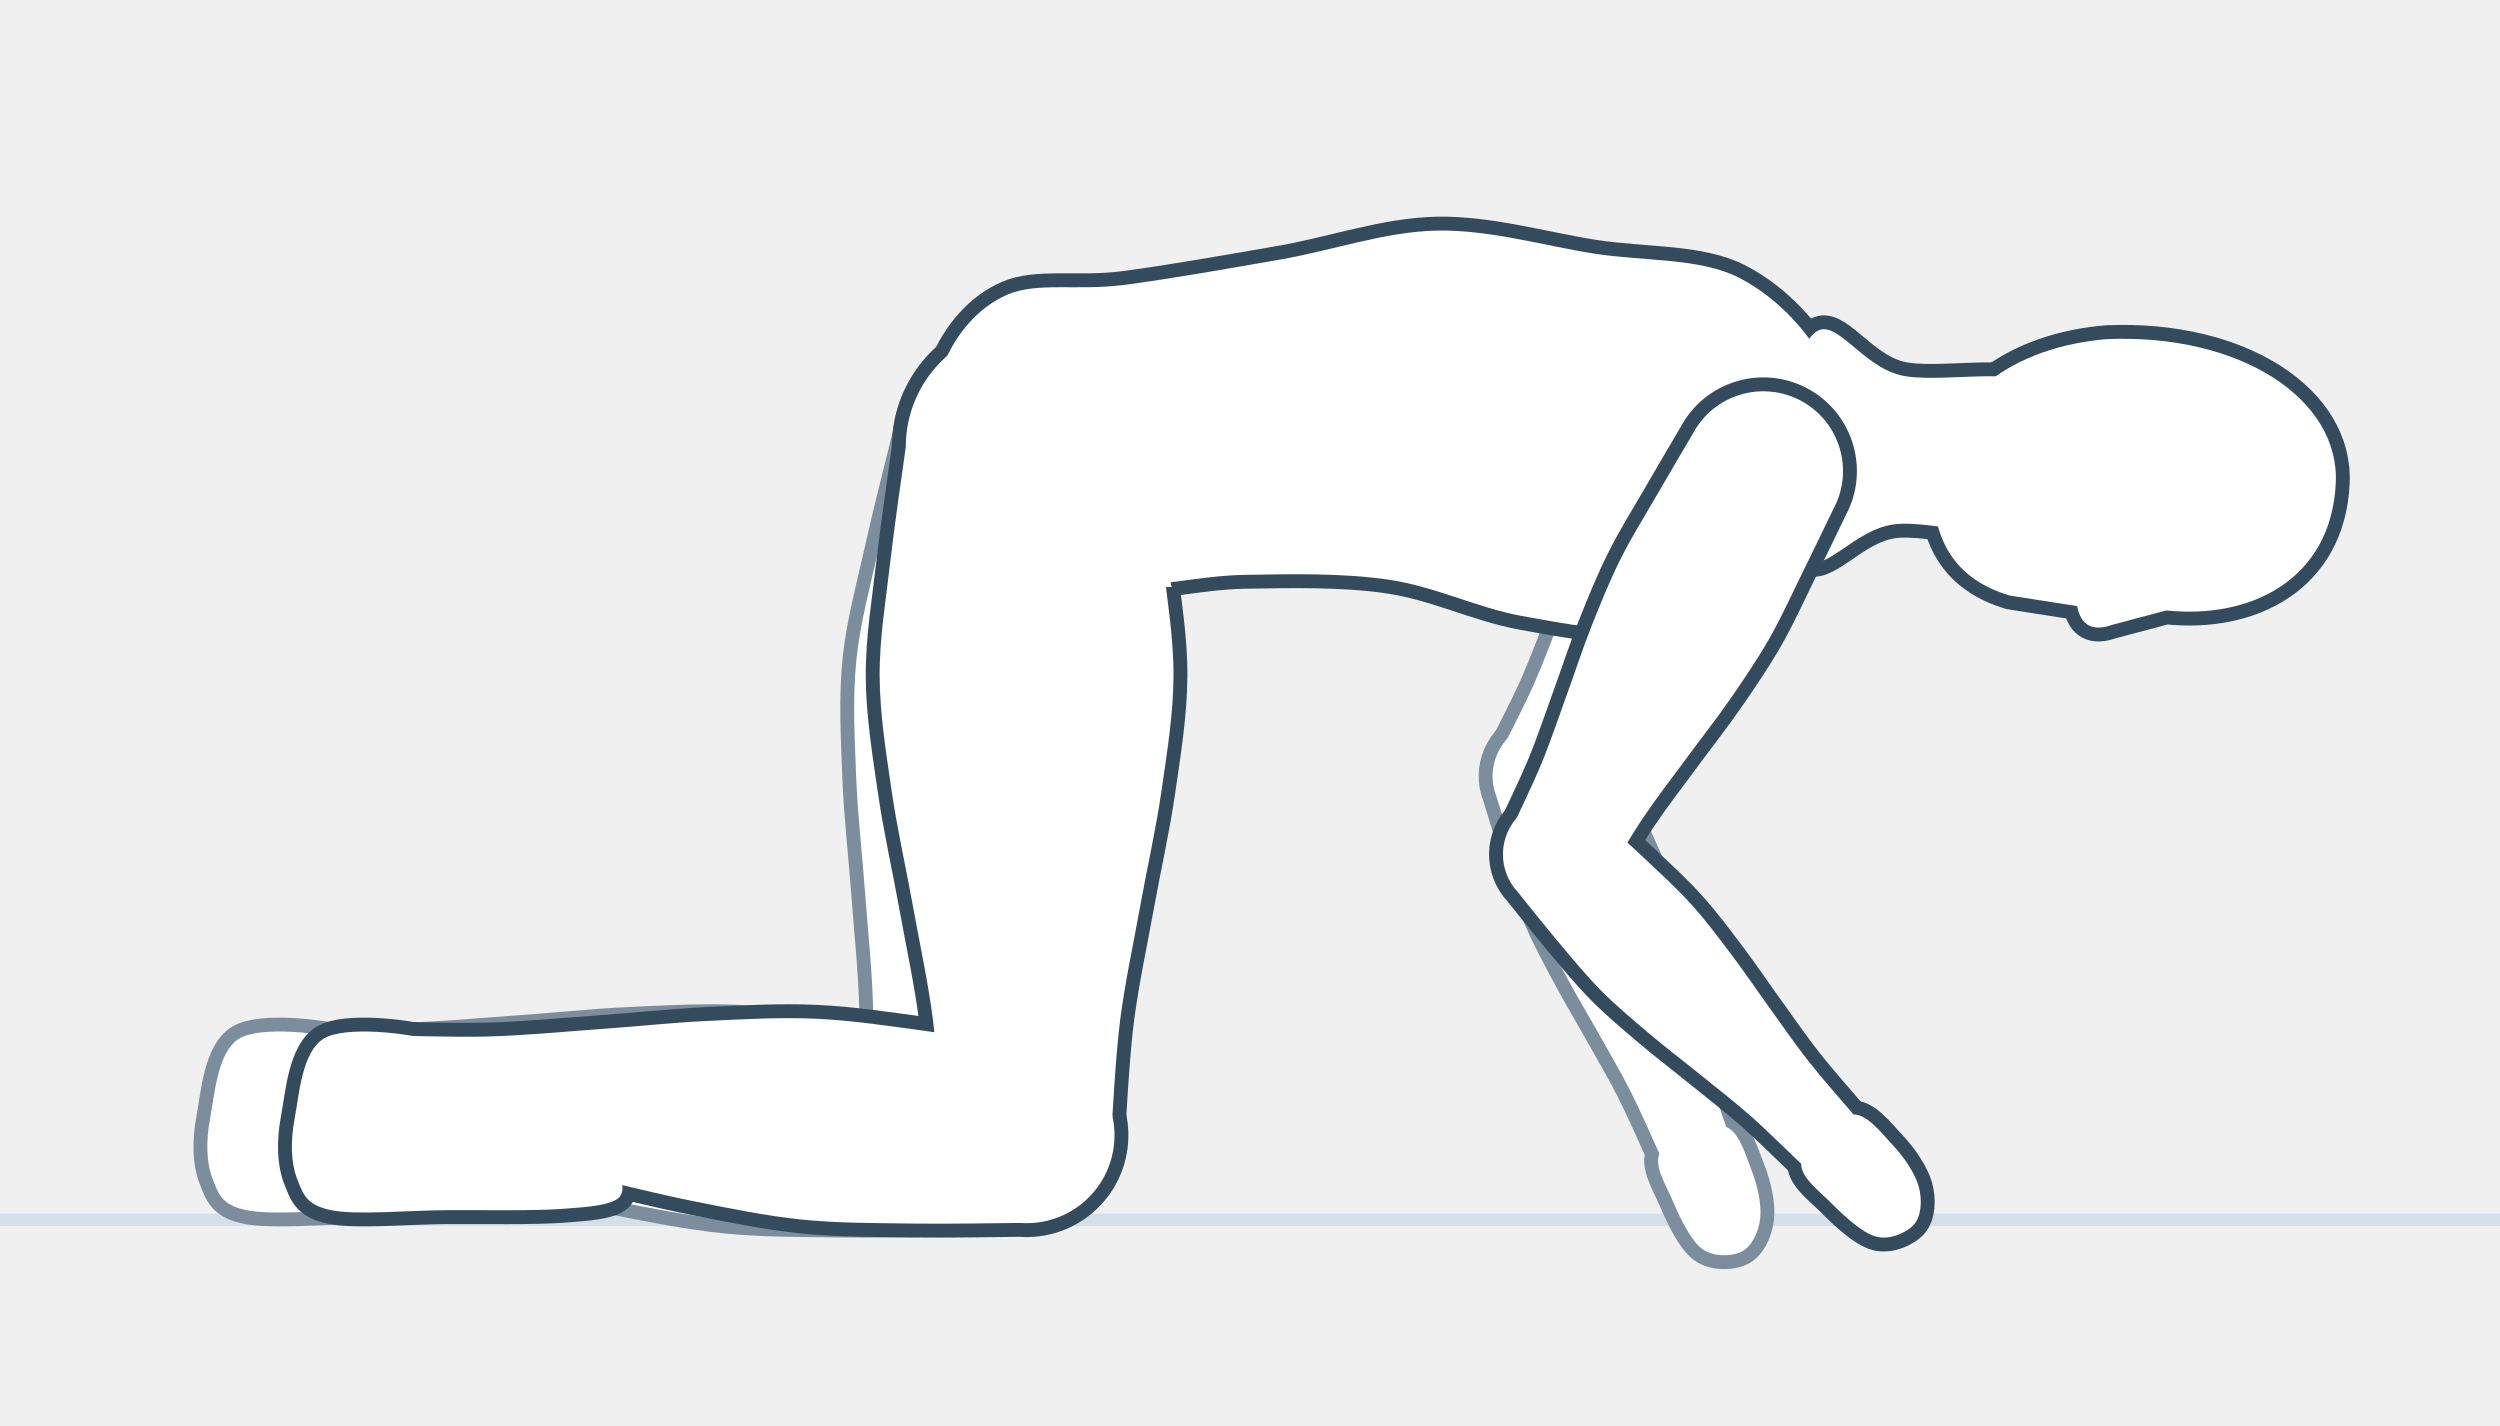
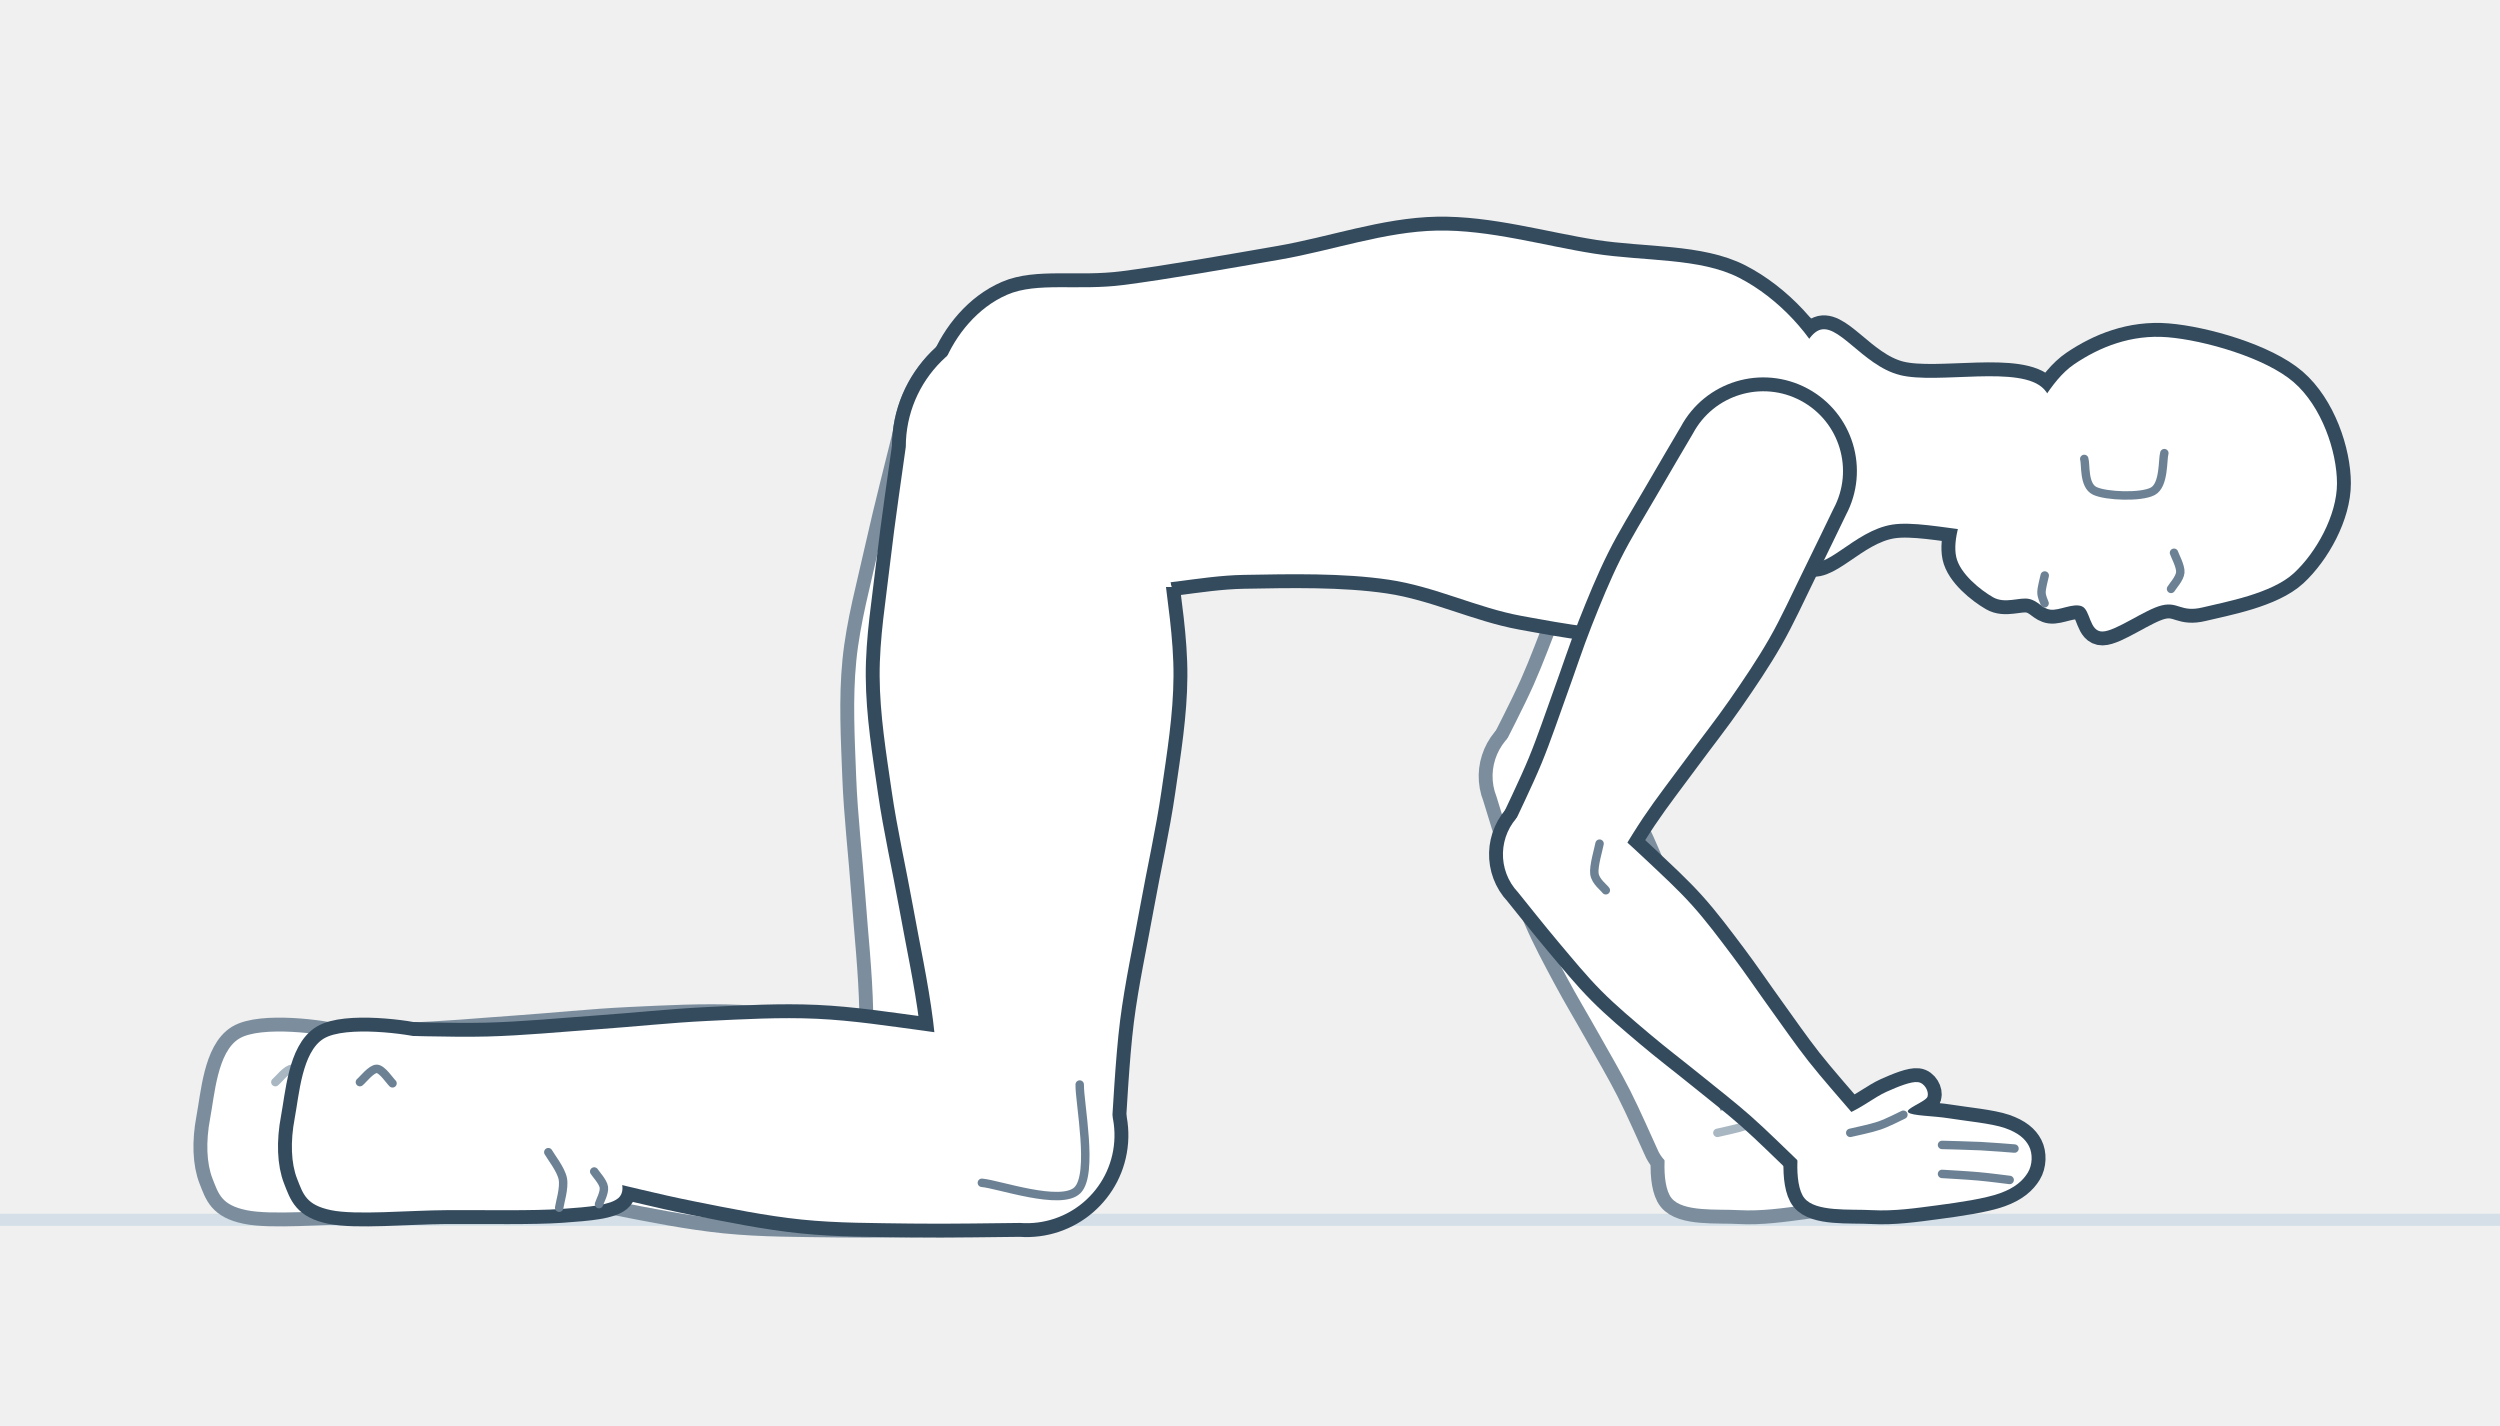
<svg xmlns="http://www.w3.org/2000/svg" viewBox="81 163 207 118">
  <path d="M-300 264H800" fill="none" stroke="#d4dfe7" />
  <g class="bw-human-athlete bw-human-outline bw-human-natural bw-human-sketch bw-human-side" stroke="#344b5e" stroke-width="1.05" stroke-linecap="round" stroke-linejoin="round">
    <g class="bw-silhouette-ink" stroke-width="2.3">
      <g class="bw-human-arm bw-human-arm-left" fill="#fff" stroke="#7c8e9d">
        <path d="M221.267,192.730C220.738,193.579 219.138,196.120 218.092,197.826C217.045,199.531 215.929,201.197 214.989,202.963C214.048,204.729 213.240,206.571 212.449,208.422C211.657,210.273 210.981,212.190 210.238,214.068C209.495,215.947 208.806,217.857 207.990,219.694C207.174,221.531 205.782,224.191 205.340,225.090A4.400,4.400 0 0 0 206.982,231.092A4.400,4.400 0 0 0 212.984,229.450C213.534,228.612 215.115,226.060 216.280,224.423C217.446,222.785 218.740,221.221 219.979,219.625C221.218,218.029 222.524,216.472 223.714,214.848C224.904,213.224 226.078,211.592 227.120,209.883C228.161,208.175 229.027,206.366 229.962,204.597C230.898,202.829 232.271,200.158 232.733,199.270A6.600,6.600 0 0 0 230.270,190.267A6.600,6.600 0 0 0 221.267,192.730Z" />
        <path d="M204.911,228.963C205.178,229.813 205.946,232.378 206.512,234.066C207.079,235.754 207.610,237.456 208.309,239.091C209.008,240.726 209.864,242.299 210.706,243.877C211.547,245.456 212.482,246.997 213.358,248.562C214.234,250.126 215.153,251.674 215.962,253.265C216.771,254.857 217.838,257.302 218.213,258.110A3.000,3.000 0 0 0 222.110,259.787A3.000,3.000 0 0 0 223.787,255.890C223.505,255.046 222.598,252.537 222.092,250.825C221.586,249.113 221.189,247.357 220.750,245.618C220.311,243.880 219.930,242.118 219.456,240.393C218.983,238.668 218.524,236.937 217.907,235.269C217.291,233.601 216.507,232.000 215.758,230.384C215.009,228.769 213.804,226.378 213.414,225.577A4.576,4.576 0 0 0 207.470,223.019A4.576,4.576 0 0 0 204.911,228.963Z" />
        <g display="none" class="bw-muscle-traces" data-side="left" />
-         <g class="bw-human-hand" transform="translate(222.295,260.252) rotate(68.289)">
-           <path d="M-3.200,-2.800C-2.500,-3.867 -0.367,-3.600 1.000,-3.600C2.367,-3.600 4.000,-3.333 5.000,-2.800C6.000,-2.267 6.900,-1.300 7.000,-0.400C7.100,0.500 6.600,1.967 5.600,2.600C4.600,3.233 2.467,3.367 1.000,3.400C-0.467,3.433 -2.500,3.833 -3.200,2.800C-3.900,1.767 -3.900,-1.733 -3.200,-2.800Z" />
+         <g display="none" class="bw-human-detail" fill="none" stroke="#a9b7c2" stroke-width=".7">
+           <path d="M212.610,226.474C212.528,226.887 212.166,228.236 212.116,228.955C212.065,229.674 212.276,230.483 212.309,230.788" />
+         </g>
+         <g class="bw-human-hand bw-human-hand-open">
+           <path d="M219.400,256.200C220.000,255.033 221.867,255.667 223.000,255.200C224.133,254.733 225.233,253.833 226.200,253.400C227.167,252.967 228.233,252.533 228.800,252.600C229.367,252.667 229.733,253.383 229.600,253.800C229.467,254.217 227.700,254.800 228.000,255.100C228.300,255.400 230.067,255.383 231.400,255.600C232.733,255.817 234.900,256.017 236.000,256.400C237.100,256.783 237.683,257.283 238.000,257.900C238.317,258.517 238.300,259.450 237.900,260.100C237.500,260.750 236.850,261.350 235.600,261.800C234.350,262.250 232.167,262.567 230.400,262.800C228.633,263.033 226.833,263.300 225.000,263.200C223.167,263.100 220.333,263.367 219.400,262.200C218.467,261.033 218.800,257.367 219.400,256.200Z" />
+           <g display="none" class="bw-human-detail" fill="none" stroke="#a9b7c2" stroke-width=".7">
+             <path d="M230.800,257.800C231.333,257.817 233.000,257.850 234.000,257.900C235.000,257.950 236.333,258.067 236.800,258.100" />
+             <path d="M230.800,260.200C231.300,260.233 232.867,260.317 233.800,260.400C234.733,260.483 235.967,260.650 236.400,260.700" />
+             <path d="M223.200,256.800C223.600,256.700 224.867,256.450 225.600,256.200C226.333,255.950 227.267,255.450 227.600,255.300" />
+           </g>
        </g>
      </g>
    </g>
    <g class="bw-silhouette-fill" stroke="none">
      <g class="bw-human-arm bw-human-arm-left" fill="#fff" stroke="none">
        <path d="M221.267,192.730C220.738,193.579 219.138,196.120 218.092,197.826C217.045,199.531 215.929,201.197 214.989,202.963C214.048,204.729 213.240,206.571 212.449,208.422C211.657,210.273 210.981,212.190 210.238,214.068C209.495,215.947 208.806,217.857 207.990,219.694C207.174,221.531 205.782,224.191 205.340,225.090A4.400,4.400 0 0 0 206.982,231.092A4.400,4.400 0 0 0 212.984,229.450C213.534,228.612 215.115,226.060 216.280,224.423C217.446,222.785 218.740,221.221 219.979,219.625C221.218,218.029 222.524,216.472 223.714,214.848C224.904,213.224 226.078,211.592 227.120,209.883C228.161,208.175 229.027,206.366 229.962,204.597C230.898,202.829 232.271,200.158 232.733,199.270A6.600,6.600 0 0 0 230.270,190.267A6.600,6.600 0 0 0 221.267,192.730Z" />
        <path d="M204.911,228.963C205.178,229.813 205.946,232.378 206.512,234.066C207.079,235.754 207.610,237.456 208.309,239.091C209.008,240.726 209.864,242.299 210.706,243.877C211.547,245.456 212.482,246.997 213.358,248.562C214.234,250.126 215.153,251.674 215.962,253.265C216.771,254.857 217.838,257.302 218.213,258.110A3.000,3.000 0 0 0 222.110,259.787A3.000,3.000 0 0 0 223.787,255.890C223.505,255.046 222.598,252.537 222.092,250.825C221.586,249.113 221.189,247.357 220.750,245.618C220.311,243.880 219.930,242.118 219.456,240.393C218.983,238.668 218.524,236.937 217.907,235.269C217.291,233.601 216.507,232.000 215.758,230.384C215.009,228.769 213.804,226.378 213.414,225.577A4.576,4.576 0 0 0 207.470,223.019A4.576,4.576 0 0 0 204.911,228.963Z" />
        <g class="bw-muscle-traces" data-side="left" />
-         <g class="bw-human-hand" transform="translate(222.295,260.252) rotate(68.289)">
-           <path d="M-3.200,-2.800C-2.500,-3.867 -0.367,-3.600 1.000,-3.600C2.367,-3.600 4.000,-3.333 5.000,-2.800C6.000,-2.267 6.900,-1.300 7.000,-0.400C7.100,0.500 6.600,1.967 5.600,2.600C4.600,3.233 2.467,3.367 1.000,3.400C-0.467,3.433 -2.500,3.833 -3.200,2.800C-3.900,1.767 -3.900,-1.733 -3.200,-2.800Z" />
+         <g class="bw-human-detail" fill="none" stroke="#a9b7c2" stroke-width=".7">
+           <path d="M212.610,226.474C212.528,226.887 212.166,228.236 212.116,228.955C212.065,229.674 212.276,230.483 212.309,230.788" />
+         </g>
+         <g class="bw-human-hand bw-human-hand-open">
+           <path d="M219.400,256.200C220.000,255.033 221.867,255.667 223.000,255.200C224.133,254.733 225.233,253.833 226.200,253.400C227.167,252.967 228.233,252.533 228.800,252.600C229.367,252.667 229.733,253.383 229.600,253.800C229.467,254.217 227.700,254.800 228.000,255.100C228.300,255.400 230.067,255.383 231.400,255.600C232.733,255.817 234.900,256.017 236.000,256.400C237.100,256.783 237.683,257.283 238.000,257.900C238.317,258.517 238.300,259.450 237.900,260.100C237.500,260.750 236.850,261.350 235.600,261.800C234.350,262.250 232.167,262.567 230.400,262.800C228.633,263.033 226.833,263.300 225.000,263.200C223.167,263.100 220.333,263.367 219.400,262.200C218.467,261.033 218.800,257.367 219.400,256.200Z" />
+           <g class="bw-human-detail" fill="none" stroke="#a9b7c2" stroke-width=".7">
+             <path d="M230.800,257.800C231.333,257.817 233.000,257.850 234.000,257.900C235.000,257.950 236.333,258.067 236.800,258.100" />
+             <path d="M230.800,260.200C231.300,260.233 232.867,260.317 233.800,260.400C234.733,260.483 235.967,260.650 236.400,260.700" />
+             <path d="M223.200,256.800C223.600,256.700 224.867,256.450 225.600,256.200C226.333,255.950 227.267,255.450 227.600,255.300" />
+           </g>
        </g>
      </g>
    </g>
    <g class="bw-silhouette-ink" stroke-width="2.3">
      <g class="bw-human-leg bw-human-leg-left" fill="#fff" stroke="#7c8e9d">
        <path d="M156.055,198.953C155.676,200.514 154.472,205.190 153.779,208.319C153.087,211.448 152.216,214.558 151.901,217.726C151.587,220.895 151.770,224.116 151.892,227.331C152.015,230.545 152.403,233.788 152.637,237.014C152.872,240.241 153.232,243.481 153.299,246.689C153.365,249.898 153.082,254.671 153.038,256.267A7.000,7.000 0 0 0 159.267,263.962A7.000,7.000 0 0 0 166.962,257.733C167.252,256.162 167.968,251.435 168.701,248.311C169.435,245.186 170.462,242.092 171.363,238.986C172.264,235.879 173.318,232.788 174.108,229.669C174.897,226.551 175.747,223.438 176.099,220.274C176.451,217.109 176.246,213.886 176.221,210.681C176.195,207.477 175.991,202.653 175.945,201.047A10.000,10.000 0 0 0 167.047,190.055A10.000,10.000 0 0 0 156.055,198.953Z" />
        <path d="M160.528,249.739C159.009,249.509 154.456,248.754 151.413,248.356C148.371,247.959 145.333,247.490 142.271,247.353C139.210,247.216 136.125,247.388 133.043,247.534C129.961,247.680 126.865,248.012 123.777,248.227C120.690,248.441 117.597,248.741 114.519,248.822C111.441,248.903 106.846,248.730 105.312,248.711A4.300,4.300 0 0 0 100.711,252.688A4.300,4.300 0 0 0 104.688,257.289C106.209,257.492 110.781,257.986 113.814,258.511C116.848,259.036 119.865,259.781 122.889,260.440C125.913,261.099 128.928,261.876 131.957,262.466C134.986,263.056 138.013,263.673 141.062,263.981C144.111,264.288 147.185,264.264 150.253,264.310C153.322,264.357 157.935,264.269 159.472,264.261A7.280,7.280 0 0 0 167.261,257.528A7.280,7.280 0 0 0 160.528,249.739Z" />
        <g display="none" class="bw-muscle-traces" data-side="left" />
+         <g display="none" class="bw-human-detail" fill="none" stroke="#a9b7c2" stroke-width=".7">
+           <path d="M164.816,253.284C164.676,254.696 165.397,260.479 163.978,261.755C162.560,263.032 157.583,261.078 156.304,260.942" />
+         </g>
        <g class="bw-human-shoe bw-human-foot" transform="translate(105.000,253.000) rotate(0.000)" fill="#fff">
          <path d="M-4.200,-4.000C-6.000,-2.900 -6.233,0.667 -6.600,2.600C-6.967,4.533 -6.900,6.333 -6.400,7.600C-5.900,8.867 -5.667,9.767 -3.600,10.200C-1.533,10.633 2.817,10.217 6.000,10.200C9.183,10.183 13.133,10.267 15.500,10.100C17.867,9.933 19.517,9.783 20.200,9.200C20.883,8.617 20.467,7.267 19.600,6.600C18.733,5.933 16.867,5.900 15.000,5.200C13.133,4.500 10.233,3.533 8.400,2.400C6.567,1.267 4.700,-0.533 4.000,-1.600C3.300,-2.667 5.567,-3.600 4.200,-4.000C2.833,-4.400 -2.400,-5.100 -4.200,-4.000Z" />
+           <g display="none" class="bw-human-detail" fill="none" stroke="#a9b7c2" stroke-width=".7">
+             <path d="M14.400,5.400C14.600,5.767 15.450,6.833 15.600,7.600C15.750,8.367 15.350,9.600 15.300,10.000" />
+             <path d="M18.200,7.000C18.333,7.217 18.933,7.850 19.000,8.300C19.067,8.750 18.667,9.467 18.600,9.700" />
+             <path d="M-1.200,-0.400C-0.967,-0.583 -0.250,-1.517 0.200,-1.500C0.650,-1.483 1.283,-0.500 1.500,-0.300" />
+           </g>
        </g>
      </g>
    </g>
    <g class="bw-silhouette-fill" stroke="none">
      <g class="bw-human-leg bw-human-leg-left" fill="#fff" stroke="none">
        <path d="M156.055,198.953C155.676,200.514 154.472,205.190 153.779,208.319C153.087,211.448 152.216,214.558 151.901,217.726C151.587,220.895 151.770,224.116 151.892,227.331C152.015,230.545 152.403,233.788 152.637,237.014C152.872,240.241 153.232,243.481 153.299,246.689C153.365,249.898 153.082,254.671 153.038,256.267A7.000,7.000 0 0 0 159.267,263.962A7.000,7.000 0 0 0 166.962,257.733C167.252,256.162 167.968,251.435 168.701,248.311C169.435,245.186 170.462,242.092 171.363,238.986C172.264,235.879 173.318,232.788 174.108,229.669C174.897,226.551 175.747,223.438 176.099,220.274C176.451,217.109 176.246,213.886 176.221,210.681C176.195,207.477 175.991,202.653 175.945,201.047A10.000,10.000 0 0 0 167.047,190.055A10.000,10.000 0 0 0 156.055,198.953Z" />
        <path d="M160.528,249.739C159.009,249.509 154.456,248.754 151.413,248.356C148.371,247.959 145.333,247.490 142.271,247.353C139.210,247.216 136.125,247.388 133.043,247.534C129.961,247.680 126.865,248.012 123.777,248.227C120.690,248.441 117.597,248.741 114.519,248.822C111.441,248.903 106.846,248.730 105.312,248.711A4.300,4.300 0 0 0 100.711,252.688A4.300,4.300 0 0 0 104.688,257.289C106.209,257.492 110.781,257.986 113.814,258.511C116.848,259.036 119.865,259.781 122.889,260.440C125.913,261.099 128.928,261.876 131.957,262.466C134.986,263.056 138.013,263.673 141.062,263.981C144.111,264.288 147.185,264.264 150.253,264.310C153.322,264.357 157.935,264.269 159.472,264.261A7.280,7.280 0 0 0 167.261,257.528A7.280,7.280 0 0 0 160.528,249.739Z" />
        <g class="bw-muscle-traces" data-side="left" />
+         <g class="bw-human-detail" fill="none" stroke="#a9b7c2" stroke-width=".7">
+           <path d="M164.816,253.284C164.676,254.696 165.397,260.479 163.978,261.755C162.560,263.032 157.583,261.078 156.304,260.942" />
+         </g>
        <g class="bw-human-shoe bw-human-foot" transform="translate(105.000,253.000) rotate(0.000)" fill="#fff">
          <path d="M-4.200,-4.000C-6.000,-2.900 -6.233,0.667 -6.600,2.600C-6.967,4.533 -6.900,6.333 -6.400,7.600C-5.900,8.867 -5.667,9.767 -3.600,10.200C-1.533,10.633 2.817,10.217 6.000,10.200C9.183,10.183 13.133,10.267 15.500,10.100C17.867,9.933 19.517,9.783 20.200,9.200C20.883,8.617 20.467,7.267 19.600,6.600C18.733,5.933 16.867,5.900 15.000,5.200C13.133,4.500 10.233,3.533 8.400,2.400C6.567,1.267 4.700,-0.533 4.000,-1.600C3.300,-2.667 5.567,-3.600 4.200,-4.000C2.833,-4.400 -2.400,-5.100 -4.200,-4.000Z" />
+           <g class="bw-human-detail" fill="none" stroke="#a9b7c2" stroke-width=".7">
+             <path d="M14.400,5.400C14.600,5.767 15.450,6.833 15.600,7.600C15.750,8.367 15.350,9.600 15.300,10.000" />
+             <path d="M18.200,7.000C18.333,7.217 18.933,7.850 19.000,8.300C19.067,8.750 18.667,9.467 18.600,9.700" />
+             <path d="M-1.200,-0.400C-0.967,-0.583 -0.250,-1.517 0.200,-1.500C0.650,-1.483 1.283,-0.500 1.500,-0.300" />
+           </g>
        </g>
      </g>
    </g>
    <g class="bw-silhouette-ink" stroke-width="2.3">
      <g class="bw-human-torso" transform="translate(166.000,200.000) rotate(90.000)">
        <g transform="translate(0 -67) rotate(2.781) scale(1) translate(0 67)">
          <path d="M-5.600,-84.000C-7.567,-82.000 -5.550,-75.167 -6.200,-72.000C-6.850,-68.833 -10.533,-66.583 -9.500,-65.000C-8.467,-63.417 -3.167,-62.500 0.000,-62.500C3.167,-62.500 8.467,-63.417 9.500,-65.000C10.533,-66.583 6.850,-68.833 6.200,-72.000C5.550,-75.167 7.567,-82.000 5.600,-84.000C3.633,-86.000 -3.633,-86.000 -5.600,-84.000Z" fill="#fff" />
-           <path d="M1,-108.5C9,-108.5 12.6,-102 12.2,-95L13.6,-90.6Q14.6,-88.2 12.2,-87.6L11.6,-82Q10,-75.4 2.6,-75.2C-4.6,-75.6 -9,-81.4 -10,-89C-11,-100 -6,-108.5 1,-108.5Z" fill="#fff" />
+           <path d="M1.000,-108.600C3.633,-108.733 6.800,-107.167 8.600,-105.400C10.400,-103.633 11.267,-99.800 11.800,-98.000C12.333,-96.200 11.400,-95.967 11.800,-94.600C12.200,-93.233 14.133,-90.900 14.200,-89.800C14.267,-88.700 12.467,-88.733 12.200,-88.000C11.933,-87.267 12.667,-86.133 12.600,-85.400C12.533,-84.667 11.933,-84.400 11.800,-83.600C11.667,-82.800 12.333,-81.633 11.800,-80.600C11.267,-79.567 10.000,-77.767 8.600,-77.400C7.200,-77.033 5.067,-77.633 3.400,-78.400C1.733,-79.167 0.467,-80.667 -1.400,-82.000C-3.267,-83.333 -6.300,-84.400 -7.800,-86.400C-9.300,-88.400 -10.500,-90.967 -10.400,-94.000C-10.300,-97.033 -9.100,-102.167 -7.200,-104.600C-5.300,-107.033 -1.633,-108.467 1.000,-108.600Z" fill="#fff" />
+           <g display="none" class="bw-human-detail" fill="none" stroke="#6c8294" stroke-width=".7">
+             <path d="M-0.800,-94.200C-0.267,-94.067 1.833,-94.333 2.400,-93.400C2.967,-92.467 3.000,-89.567 2.600,-88.600C2.200,-87.633 0.433,-87.767 0.000,-87.600" />
+             <path d="M7.400,-95.400C7.667,-95.500 8.500,-96.017 9.000,-96.000C9.500,-95.983 10.167,-95.417 10.400,-95.300" />
+             <path d="M9.800,-84.800C10.033,-84.767 10.817,-84.583 11.200,-84.600C11.583,-84.617 11.950,-84.850 12.100,-84.900" />
+           </g>
        </g>
        <g transform="scale(1.000 1)">
          <path d="M5.000,-67.000C7.917,-66.250 9.833,-64.500 11.500,-62.000C13.167,-59.500 14.583,-55.500 15.000,-52.000C15.417,-48.500 14.667,-44.667 14.000,-41.000C13.333,-37.333 11.567,-33.833 11.000,-30.000C10.433,-26.167 10.533,-21.833 10.600,-18.000C10.667,-14.167 11.750,-10.500 11.400,-7.000C11.050,-3.500 10.233,0.633 8.500,3.000C6.767,5.367 3.583,6.567 1.000,7.200C-1.583,7.833 -4.733,7.733 -7.000,6.800C-9.267,5.867 -11.533,4.067 -12.600,1.600C-13.667,-0.867 -12.915,-4.233 -13.400,-8.000C-13.885,-11.767 -14.757,-16.667 -15.508,-21.000C-16.260,-25.333 -17.826,-29.667 -17.908,-34.000C-17.990,-38.333 -16.651,-42.833 -16.000,-47.000C-15.349,-51.167 -15.667,-55.750 -14.000,-59.000C-12.333,-62.250 -9.167,-65.167 -6.000,-66.500C-2.833,-67.833 2.083,-67.750 5.000,-67.000Z" fill="#fff" />
+           <g display="none" class="bw-human-detail" fill="none" stroke="#6c8294" stroke-width=".7">
+             <path d="M9.600,-63.600C9.233,-63.267 8.367,-62.000 7.400,-61.600C6.433,-61.200 4.400,-61.267 3.800,-61.200" />
+           </g>
          <g display="none" class="bw-muscle-traces bw-torso-muscles" />
        </g>
      </g>
      <g class="bw-human-leg bw-human-leg-right" fill="#fff" stroke="#344b5e">
        <path d="M156.000,200.000C155.786,201.583 155.078,206.333 154.717,209.500C154.356,212.667 153.815,215.833 153.834,219.000C153.853,222.167 154.372,225.333 154.831,228.500C155.289,231.667 156.015,234.833 156.586,238.000C157.156,241.167 157.854,244.333 158.256,247.500C158.658,250.667 158.876,255.417 159.000,257.000A7.000,7.000 0 0 0 166.000,264.000A7.000,7.000 0 0 0 173.000,257.000C173.124,255.417 173.342,250.667 173.744,247.500C174.146,244.333 174.844,241.167 175.414,238.000C175.985,234.833 176.711,231.667 177.169,228.500C177.628,225.333 178.147,222.167 178.166,219.000C178.185,215.833 177.644,212.667 177.283,209.500C176.922,206.333 176.214,201.583 176.000,200.000A10.000,10.000 0 0 0 166.000,190.000A10.000,10.000 0 0 0 156.000,200.000Z" />
        <path d="M166.538,249.740C165.047,249.509 160.578,248.755 157.591,248.357C154.604,247.959 151.622,247.491 148.616,247.354C145.609,247.217 142.580,247.389 139.553,247.535C136.526,247.681 133.485,248.013 130.452,248.227C127.420,248.442 124.381,248.742 121.359,248.823C118.336,248.903 113.825,248.730 112.318,248.712A4.300,4.300 0 0 0 107.712,252.682A4.300,4.300 0 0 0 111.682,257.288C113.175,257.492 117.664,257.986 120.641,258.511C123.619,259.036 126.580,259.780 129.548,260.439C132.515,261.098 135.474,261.875 138.447,262.465C141.420,263.055 144.391,263.672 147.384,263.980C150.378,264.287 153.396,264.263 156.409,264.310C159.422,264.356 163.953,264.268 165.462,264.260A7.280,7.280 0 0 0 173.260,257.538A7.280,7.280 0 0 0 166.538,249.740Z" />
        <g display="none" class="bw-muscle-traces" data-side="right" />
+         <g display="none" class="bw-human-detail" fill="none" stroke="#6c8294" stroke-width=".7">
+           <path d="M170.400,252.800C170.370,254.257 171.569,260.187 170.219,261.543C168.869,262.899 163.619,261.038 162.299,260.937" />
+         </g>
        <g class="bw-human-shoe bw-human-foot" transform="translate(112.000,253.000) rotate(0.000)" fill="#fff">
          <path d="M-4.200,-4.000C-6.000,-2.900 -6.233,0.667 -6.600,2.600C-6.967,4.533 -6.900,6.333 -6.400,7.600C-5.900,8.867 -5.667,9.767 -3.600,10.200C-1.533,10.633 2.817,10.217 6.000,10.200C9.183,10.183 13.133,10.267 15.500,10.100C17.867,9.933 19.517,9.783 20.200,9.200C20.883,8.617 20.467,7.267 19.600,6.600C18.733,5.933 16.867,5.900 15.000,5.200C13.133,4.500 10.233,3.533 8.400,2.400C6.567,1.267 4.700,-0.533 4.000,-1.600C3.300,-2.667 5.567,-3.600 4.200,-4.000C2.833,-4.400 -2.400,-5.100 -4.200,-4.000Z" />
+           <g display="none" class="bw-human-detail" fill="none" stroke="#6c8294" stroke-width=".7">
+             <path d="M14.400,5.400C14.600,5.767 15.450,6.833 15.600,7.600C15.750,8.367 15.350,9.600 15.300,10.000" />
+             <path d="M18.200,7.000C18.333,7.217 18.933,7.850 19.000,8.300C19.067,8.750 18.667,9.467 18.600,9.700" />
+             <path d="M-1.200,-0.400C-0.967,-0.583 -0.250,-1.517 0.200,-1.500C0.650,-1.483 1.283,-0.500 1.500,-0.300" />
+           </g>
        </g>
      </g>
      <g transform="translate(166.000,200.000) rotate(90.000)" fill="#fff" stroke="none">
        <path d="M-12,-12Q0,-9 11.6,-12L11.4,3Q3,9.6 -6,7Q-11.4,4 -12,-12Z" />
      </g>
    </g>
    <g class="bw-silhouette-fill" stroke="none">
      <g class="bw-human-torso" transform="translate(166.000,200.000) rotate(90.000)">
        <g transform="translate(0 -67) rotate(2.781) scale(1) translate(0 67)">
          <path d="M-5.600,-84.000C-7.567,-82.000 -5.550,-75.167 -6.200,-72.000C-6.850,-68.833 -10.533,-66.583 -9.500,-65.000C-8.467,-63.417 -3.167,-62.500 0.000,-62.500C3.167,-62.500 8.467,-63.417 9.500,-65.000C10.533,-66.583 6.850,-68.833 6.200,-72.000C5.550,-75.167 7.567,-82.000 5.600,-84.000C3.633,-86.000 -3.633,-86.000 -5.600,-84.000Z" fill="#fff" />
-           <path d="M1,-108.5C9,-108.5 12.6,-102 12.2,-95L13.6,-90.6Q14.6,-88.2 12.2,-87.6L11.6,-82Q10,-75.4 2.6,-75.2C-4.6,-75.6 -9,-81.4 -10,-89C-11,-100 -6,-108.5 1,-108.5Z" fill="#fff" />
+           <path d="M1.000,-108.600C3.633,-108.733 6.800,-107.167 8.600,-105.400C10.400,-103.633 11.267,-99.800 11.800,-98.000C12.333,-96.200 11.400,-95.967 11.800,-94.600C12.200,-93.233 14.133,-90.900 14.200,-89.800C14.267,-88.700 12.467,-88.733 12.200,-88.000C11.933,-87.267 12.667,-86.133 12.600,-85.400C12.533,-84.667 11.933,-84.400 11.800,-83.600C11.667,-82.800 12.333,-81.633 11.800,-80.600C11.267,-79.567 10.000,-77.767 8.600,-77.400C7.200,-77.033 5.067,-77.633 3.400,-78.400C1.733,-79.167 0.467,-80.667 -1.400,-82.000C-3.267,-83.333 -6.300,-84.400 -7.800,-86.400C-9.300,-88.400 -10.500,-90.967 -10.400,-94.000C-10.300,-97.033 -9.100,-102.167 -7.200,-104.600C-5.300,-107.033 -1.633,-108.467 1.000,-108.600Z" fill="#fff" />
+           <g class="bw-human-detail" fill="none" stroke="#6c8294" stroke-width=".7">
+             <path d="M-0.800,-94.200C-0.267,-94.067 1.833,-94.333 2.400,-93.400C2.967,-92.467 3.000,-89.567 2.600,-88.600C2.200,-87.633 0.433,-87.767 0.000,-87.600" />
+             <path d="M7.400,-95.400C7.667,-95.500 8.500,-96.017 9.000,-96.000C9.500,-95.983 10.167,-95.417 10.400,-95.300" />
+             <path d="M9.800,-84.800C10.033,-84.767 10.817,-84.583 11.200,-84.600C11.583,-84.617 11.950,-84.850 12.100,-84.900" />
+           </g>
        </g>
        <g transform="scale(1.000 1)">
          <path d="M5.000,-67.000C7.917,-66.250 9.833,-64.500 11.500,-62.000C13.167,-59.500 14.583,-55.500 15.000,-52.000C15.417,-48.500 14.667,-44.667 14.000,-41.000C13.333,-37.333 11.567,-33.833 11.000,-30.000C10.433,-26.167 10.533,-21.833 10.600,-18.000C10.667,-14.167 11.750,-10.500 11.400,-7.000C11.050,-3.500 10.233,0.633 8.500,3.000C6.767,5.367 3.583,6.567 1.000,7.200C-1.583,7.833 -4.733,7.733 -7.000,6.800C-9.267,5.867 -11.533,4.067 -12.600,1.600C-13.667,-0.867 -12.915,-4.233 -13.400,-8.000C-13.885,-11.767 -14.757,-16.667 -15.508,-21.000C-16.260,-25.333 -17.826,-29.667 -17.908,-34.000C-17.990,-38.333 -16.651,-42.833 -16.000,-47.000C-15.349,-51.167 -15.667,-55.750 -14.000,-59.000C-12.333,-62.250 -9.167,-65.167 -6.000,-66.500C-2.833,-67.833 2.083,-67.750 5.000,-67.000Z" fill="#fff" />
+           <g class="bw-human-detail" fill="none" stroke="#6c8294" stroke-width=".7">
+             <path d="M9.600,-63.600C9.233,-63.267 8.367,-62.000 7.400,-61.600C6.433,-61.200 4.400,-61.267 3.800,-61.200" />
+           </g>
          <g class="bw-muscle-traces bw-torso-muscles" />
        </g>
      </g>
      <g class="bw-human-leg bw-human-leg-right" fill="#fff" stroke="none">
        <path d="M156.000,200.000C155.786,201.583 155.078,206.333 154.717,209.500C154.356,212.667 153.815,215.833 153.834,219.000C153.853,222.167 154.372,225.333 154.831,228.500C155.289,231.667 156.015,234.833 156.586,238.000C157.156,241.167 157.854,244.333 158.256,247.500C158.658,250.667 158.876,255.417 159.000,257.000A7.000,7.000 0 0 0 166.000,264.000A7.000,7.000 0 0 0 173.000,257.000C173.124,255.417 173.342,250.667 173.744,247.500C174.146,244.333 174.844,241.167 175.414,238.000C175.985,234.833 176.711,231.667 177.169,228.500C177.628,225.333 178.147,222.167 178.166,219.000C178.185,215.833 177.644,212.667 177.283,209.500C176.922,206.333 176.214,201.583 176.000,200.000A10.000,10.000 0 0 0 166.000,190.000A10.000,10.000 0 0 0 156.000,200.000Z" />
        <path d="M166.538,249.740C165.047,249.509 160.578,248.755 157.591,248.357C154.604,247.959 151.622,247.491 148.616,247.354C145.609,247.217 142.580,247.389 139.553,247.535C136.526,247.681 133.485,248.013 130.452,248.227C127.420,248.442 124.381,248.742 121.359,248.823C118.336,248.903 113.825,248.730 112.318,248.712A4.300,4.300 0 0 0 107.712,252.682A4.300,4.300 0 0 0 111.682,257.288C113.175,257.492 117.664,257.986 120.641,258.511C123.619,259.036 126.580,259.780 129.548,260.439C132.515,261.098 135.474,261.875 138.447,262.465C141.420,263.055 144.391,263.672 147.384,263.980C150.378,264.287 153.396,264.263 156.409,264.310C159.422,264.356 163.953,264.268 165.462,264.260A7.280,7.280 0 0 0 173.260,257.538A7.280,7.280 0 0 0 166.538,249.740Z" />
        <g class="bw-muscle-traces" data-side="right" />
+         <g class="bw-human-detail" fill="none" stroke="#6c8294" stroke-width=".7">
+           <path d="M170.400,252.800C170.370,254.257 171.569,260.187 170.219,261.543C168.869,262.899 163.619,261.038 162.299,260.937" />
+         </g>
        <g class="bw-human-shoe bw-human-foot" transform="translate(112.000,253.000) rotate(0.000)" fill="#fff">
          <path d="M-4.200,-4.000C-6.000,-2.900 -6.233,0.667 -6.600,2.600C-6.967,4.533 -6.900,6.333 -6.400,7.600C-5.900,8.867 -5.667,9.767 -3.600,10.200C-1.533,10.633 2.817,10.217 6.000,10.200C9.183,10.183 13.133,10.267 15.500,10.100C17.867,9.933 19.517,9.783 20.200,9.200C20.883,8.617 20.467,7.267 19.600,6.600C18.733,5.933 16.867,5.900 15.000,5.200C13.133,4.500 10.233,3.533 8.400,2.400C6.567,1.267 4.700,-0.533 4.000,-1.600C3.300,-2.667 5.567,-3.600 4.200,-4.000C2.833,-4.400 -2.400,-5.100 -4.200,-4.000Z" />
+           <g class="bw-human-detail" fill="none" stroke="#6c8294" stroke-width=".7">
+             <path d="M14.400,5.400C14.600,5.767 15.450,6.833 15.600,7.600C15.750,8.367 15.350,9.600 15.300,10.000" />
+             <path d="M18.200,7.000C18.333,7.217 18.933,7.850 19.000,8.300C19.067,8.750 18.667,9.467 18.600,9.700" />
+             <path d="M-1.200,-0.400C-0.967,-0.583 -0.250,-1.517 0.200,-1.500C0.650,-1.483 1.283,-0.500 1.500,-0.300" />
+           </g>
        </g>
      </g>
      <g transform="translate(166.000,200.000) rotate(90.000)" fill="#fff" stroke="none">
        <path d="M-12,-12Q0,-9 11.6,-12L11.4,3Q3,9.6 -6,7Q-11.4,4 -12,-12Z" />
      </g>
    </g>
    <g class="bw-silhouette-ink" stroke-width="2.3">
      <g class="bw-human-arm bw-human-arm-right" fill="#fff" stroke="#344b5e">
        <path d="M221.180,198.887C220.674,199.750 219.144,202.334 218.145,204.068C217.145,205.801 216.075,207.497 215.183,209.288C214.290,211.078 213.533,212.942 212.792,214.813C212.051,216.685 211.427,218.619 210.735,220.518C210.044,222.416 209.408,224.344 208.642,226.202C207.876,228.061 206.557,230.757 206.140,231.668A4.400,4.400 0 0 0 207.944,237.623A4.400,4.400 0 0 0 213.899,235.819C214.426,234.967 215.937,232.373 217.057,230.704C218.178,229.035 219.429,227.436 220.624,225.807C221.819,224.178 223.082,222.586 224.228,220.930C225.373,219.275 226.503,217.611 227.497,215.875C228.492,214.139 229.308,212.307 230.195,210.514C231.082,208.720 232.382,206.013 232.820,205.113A6.600,6.600 0 0 0 230.113,196.180A6.600,6.600 0 0 0 221.180,198.887Z" />
        <path d="M206.694,236.887C207.256,237.579 208.917,239.678 210.066,241.038C211.216,242.397 212.339,243.782 213.592,245.044C214.846,246.305 216.222,247.451 217.587,248.607C218.952,249.763 220.390,250.850 221.782,251.980C223.174,253.111 224.599,254.210 225.939,255.390C227.279,256.570 229.173,258.449 229.820,259.061A3.000,3.000 0 0 0 234.061,259.180A3.000,3.000 0 0 0 234.180,254.939C233.606,254.259 231.837,252.262 230.734,250.858C229.632,249.454 228.615,247.969 227.564,246.515C226.514,245.062 225.510,243.565 224.432,242.137C223.355,240.709 222.289,239.270 221.100,237.948C219.912,236.625 218.592,235.426 217.299,234.202C216.007,232.977 214.004,231.201 213.345,230.600A4.576,4.576 0 0 0 206.876,230.418A4.576,4.576 0 0 0 206.694,236.887Z" />
        <g display="none" class="bw-muscle-traces" data-side="right" />
-         <g class="bw-human-hand" transform="translate(234.404,259.544) rotate(46.615)">
-           <path d="M-3.200,-2.800C-2.500,-3.867 -0.367,-3.600 1.000,-3.600C2.367,-3.600 4.000,-3.333 5.000,-2.800C6.000,-2.267 6.900,-1.300 7.000,-0.400C7.100,0.500 6.600,1.967 5.600,2.600C4.600,3.233 2.467,3.367 1.000,3.400C-0.467,3.433 -2.500,3.833 -3.200,2.800C-3.900,1.767 -3.900,-1.733 -3.200,-2.800Z" />
+         <g display="none" class="bw-human-detail" fill="none" stroke="#6c8294" stroke-width=".7">
+           <path d="M213.444,232.854C213.373,233.269 212.931,234.704 213.017,235.347C213.104,235.991 213.803,236.486 213.961,236.714" />
+         </g>
+         <g class="bw-human-hand bw-human-hand-open">
+           <path d="M230.400,256.200C231.000,255.033 232.867,255.667 234.000,255.200C235.133,254.733 236.233,253.833 237.200,253.400C238.167,252.967 239.233,252.533 239.800,252.600C240.367,252.667 240.733,253.383 240.600,253.800C240.467,254.217 238.700,254.800 239.000,255.100C239.300,255.400 241.067,255.383 242.400,255.600C243.733,255.817 245.900,256.017 247.000,256.400C248.100,256.783 248.683,257.283 249.000,257.900C249.317,258.517 249.300,259.450 248.900,260.100C248.500,260.750 247.850,261.350 246.600,261.800C245.350,262.250 243.167,262.567 241.400,262.800C239.633,263.033 237.833,263.300 236.000,263.200C234.167,263.100 231.333,263.367 230.400,262.200C229.467,261.033 229.800,257.367 230.400,256.200Z" />
+           <g display="none" class="bw-human-detail" fill="none" stroke="#6c8294" stroke-width=".7">
+             <path d="M241.800,257.800C242.333,257.817 244.000,257.850 245.000,257.900C246.000,257.950 247.333,258.067 247.800,258.100" />
+             <path d="M241.800,260.200C242.300,260.233 243.867,260.317 244.800,260.400C245.733,260.483 246.967,260.650 247.400,260.700" />
+             <path d="M234.200,256.800C234.600,256.700 235.867,256.450 236.600,256.200C237.333,255.950 238.267,255.450 238.600,255.300" />
+           </g>
        </g>
      </g>
    </g>
    <g class="bw-silhouette-fill" stroke="none">
      <g class="bw-human-arm bw-human-arm-right" fill="#fff" stroke="none">
        <path d="M221.180,198.887C220.674,199.750 219.144,202.334 218.145,204.068C217.145,205.801 216.075,207.497 215.183,209.288C214.290,211.078 213.533,212.942 212.792,214.813C212.051,216.685 211.427,218.619 210.735,220.518C210.044,222.416 209.408,224.344 208.642,226.202C207.876,228.061 206.557,230.757 206.140,231.668A4.400,4.400 0 0 0 207.944,237.623A4.400,4.400 0 0 0 213.899,235.819C214.426,234.967 215.937,232.373 217.057,230.704C218.178,229.035 219.429,227.436 220.624,225.807C221.819,224.178 223.082,222.586 224.228,220.930C225.373,219.275 226.503,217.611 227.497,215.875C228.492,214.139 229.308,212.307 230.195,210.514C231.082,208.720 232.382,206.013 232.820,205.113A6.600,6.600 0 0 0 230.113,196.180A6.600,6.600 0 0 0 221.180,198.887Z" />
        <path d="M206.694,236.887C207.256,237.579 208.917,239.678 210.066,241.038C211.216,242.397 212.339,243.782 213.592,245.044C214.846,246.305 216.222,247.451 217.587,248.607C218.952,249.763 220.390,250.850 221.782,251.980C223.174,253.111 224.599,254.210 225.939,255.390C227.279,256.570 229.173,258.449 229.820,259.061A3.000,3.000 0 0 0 234.061,259.180A3.000,3.000 0 0 0 234.180,254.939C233.606,254.259 231.837,252.262 230.734,250.858C229.632,249.454 228.615,247.969 227.564,246.515C226.514,245.062 225.510,243.565 224.432,242.137C223.355,240.709 222.289,239.270 221.100,237.948C219.912,236.625 218.592,235.426 217.299,234.202C216.007,232.977 214.004,231.201 213.345,230.600A4.576,4.576 0 0 0 206.876,230.418A4.576,4.576 0 0 0 206.694,236.887Z" />
        <g class="bw-muscle-traces" data-side="right" />
-         <g class="bw-human-hand" transform="translate(234.404,259.544) rotate(46.615)">
-           <path d="M-3.200,-2.800C-2.500,-3.867 -0.367,-3.600 1.000,-3.600C2.367,-3.600 4.000,-3.333 5.000,-2.800C6.000,-2.267 6.900,-1.300 7.000,-0.400C7.100,0.500 6.600,1.967 5.600,2.600C4.600,3.233 2.467,3.367 1.000,3.400C-0.467,3.433 -2.500,3.833 -3.200,2.800C-3.900,1.767 -3.900,-1.733 -3.200,-2.800Z" />
+         <g class="bw-human-detail" fill="none" stroke="#6c8294" stroke-width=".7">
+           <path d="M213.444,232.854C213.373,233.269 212.931,234.704 213.017,235.347C213.104,235.991 213.803,236.486 213.961,236.714" />
+         </g>
+         <g class="bw-human-hand bw-human-hand-open">
+           <path d="M230.400,256.200C231.000,255.033 232.867,255.667 234.000,255.200C235.133,254.733 236.233,253.833 237.200,253.400C238.167,252.967 239.233,252.533 239.800,252.600C240.367,252.667 240.733,253.383 240.600,253.800C240.467,254.217 238.700,254.800 239.000,255.100C239.300,255.400 241.067,255.383 242.400,255.600C243.733,255.817 245.900,256.017 247.000,256.400C248.100,256.783 248.683,257.283 249.000,257.900C249.317,258.517 249.300,259.450 248.900,260.100C248.500,260.750 247.850,261.350 246.600,261.800C245.350,262.250 243.167,262.567 241.400,262.800C239.633,263.033 237.833,263.300 236.000,263.200C234.167,263.100 231.333,263.367 230.400,262.200C229.467,261.033 229.800,257.367 230.400,256.200Z" />
+           <g class="bw-human-detail" fill="none" stroke="#6c8294" stroke-width=".7">
+             <path d="M241.800,257.800C242.333,257.817 244.000,257.850 245.000,257.900C246.000,257.950 247.333,258.067 247.800,258.100" />
+             <path d="M241.800,260.200C242.300,260.233 243.867,260.317 244.800,260.400C245.733,260.483 246.967,260.650 247.400,260.700" />
+             <path d="M234.200,256.800C234.600,256.700 235.867,256.450 236.600,256.200C237.333,255.950 238.267,255.450 238.600,255.300" />
+           </g>
        </g>
      </g>
    </g>
  </g>
</svg>
